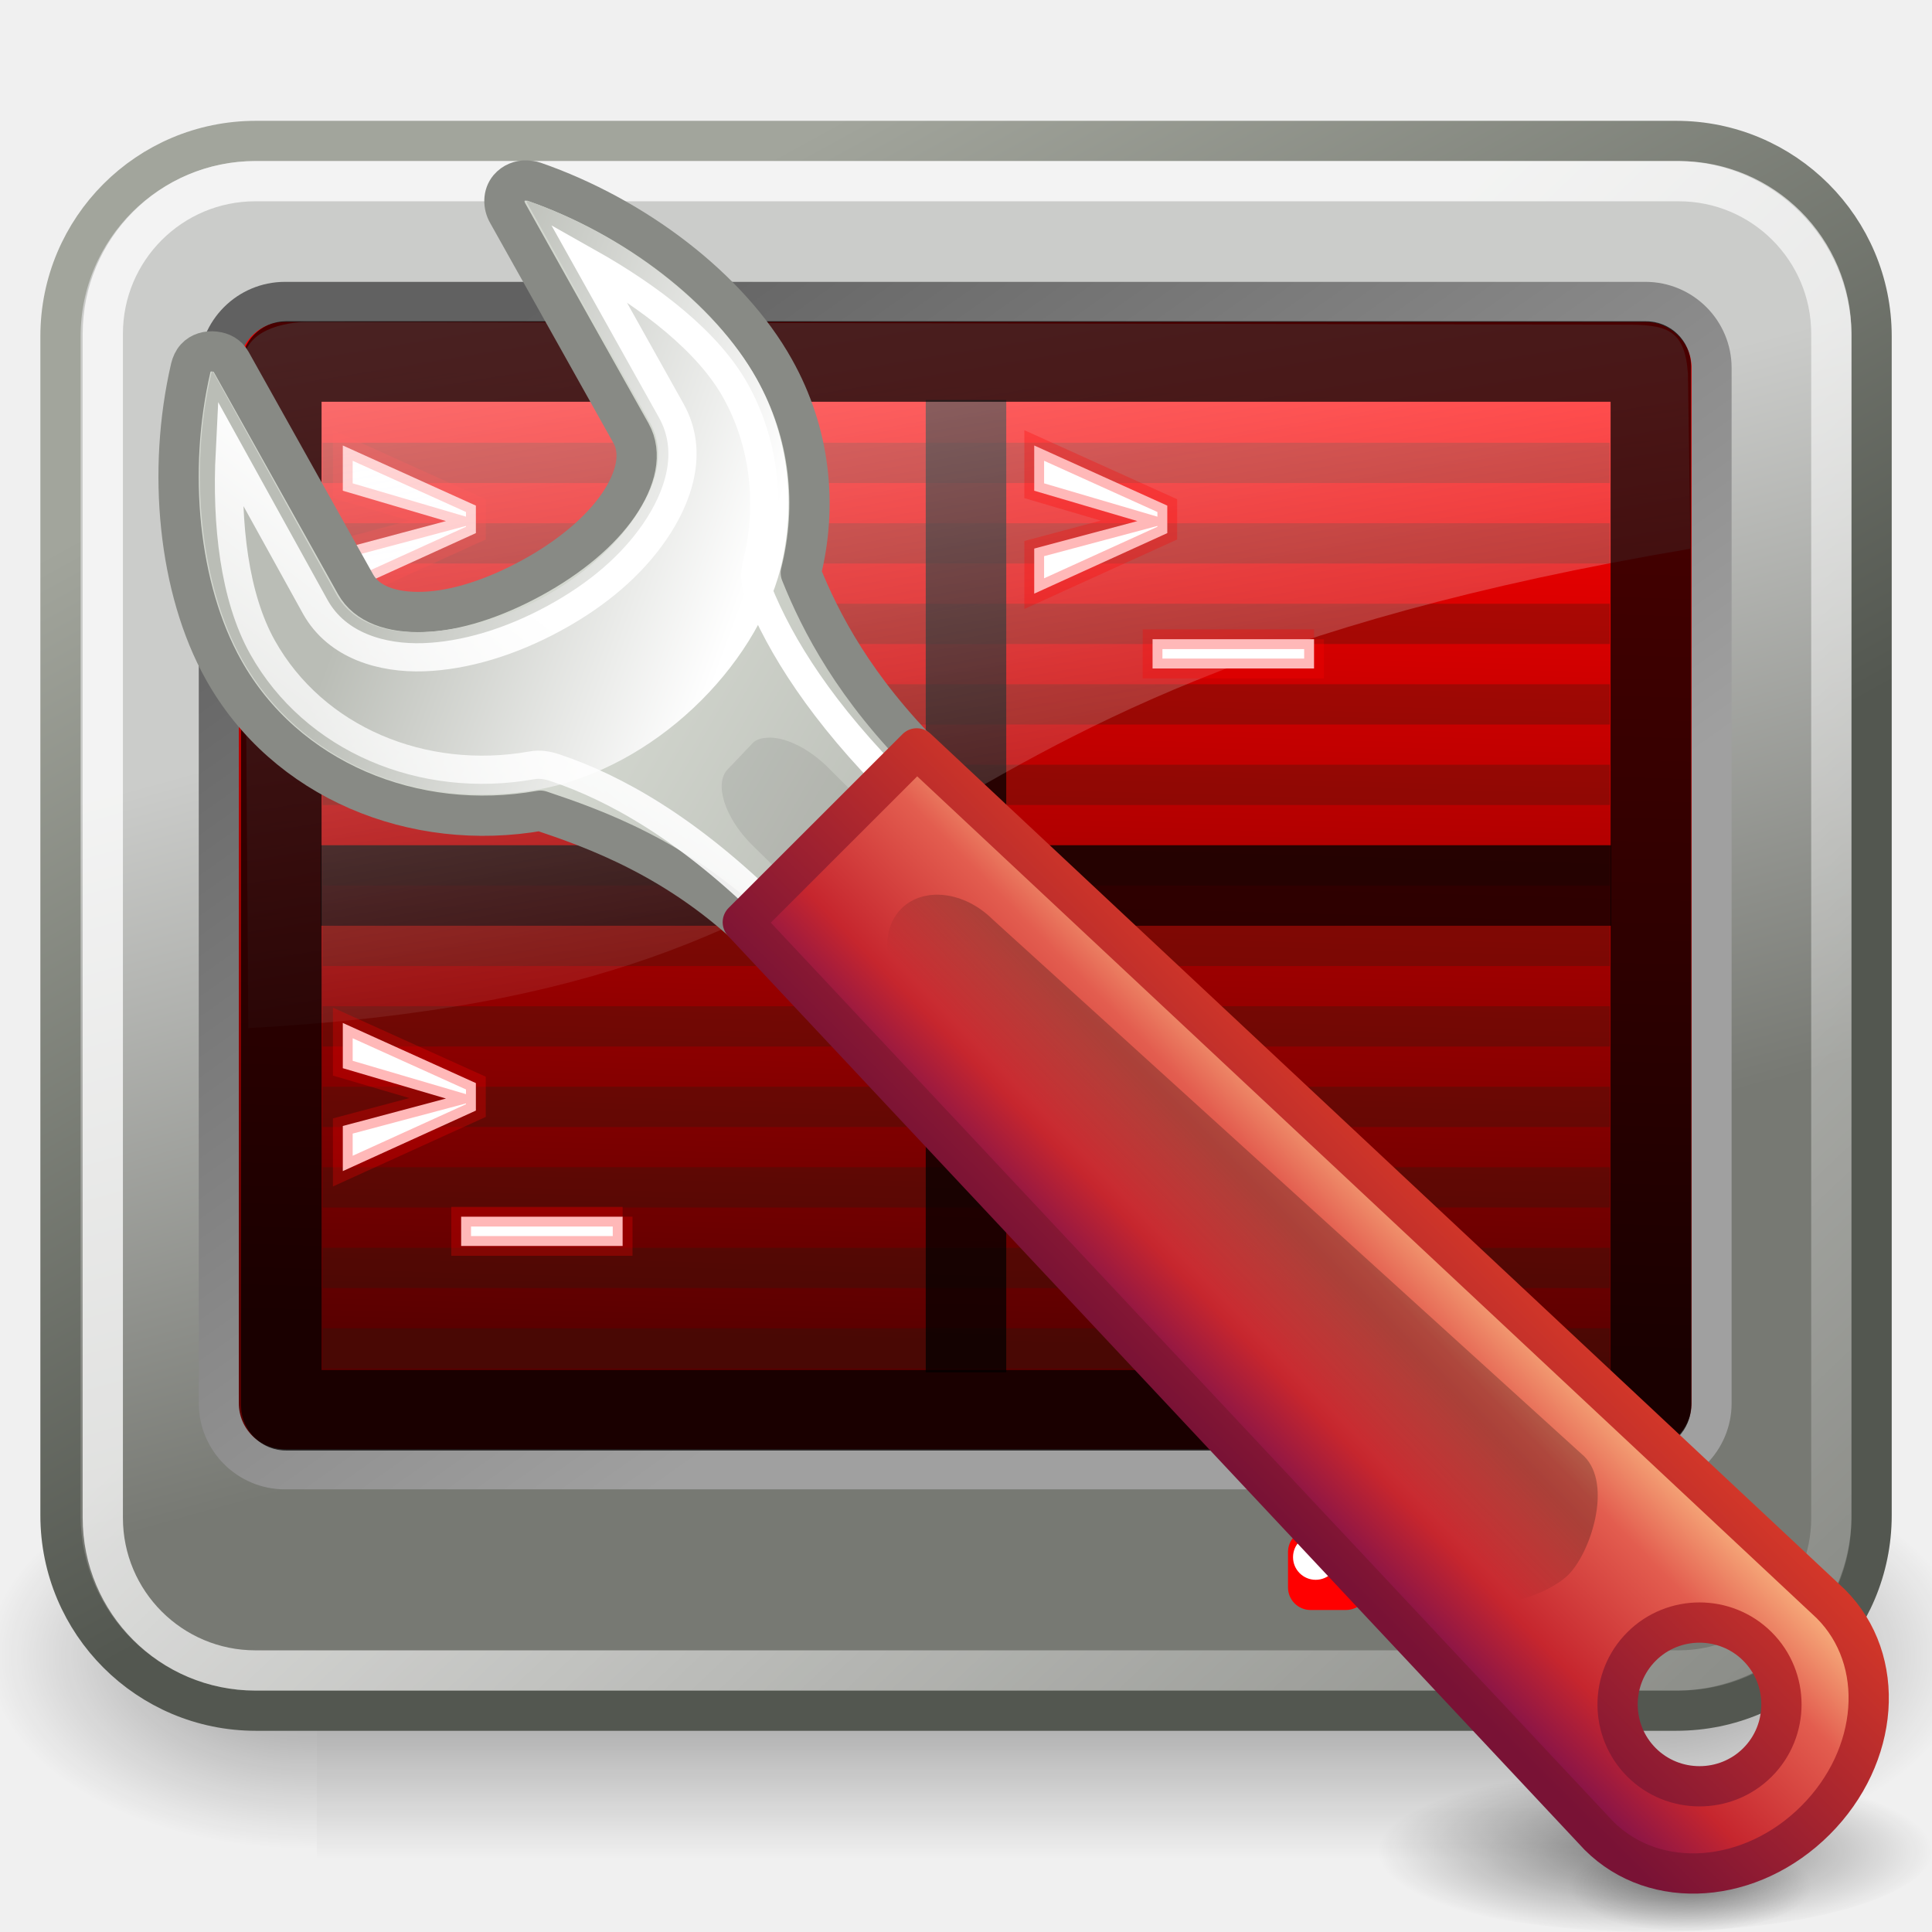
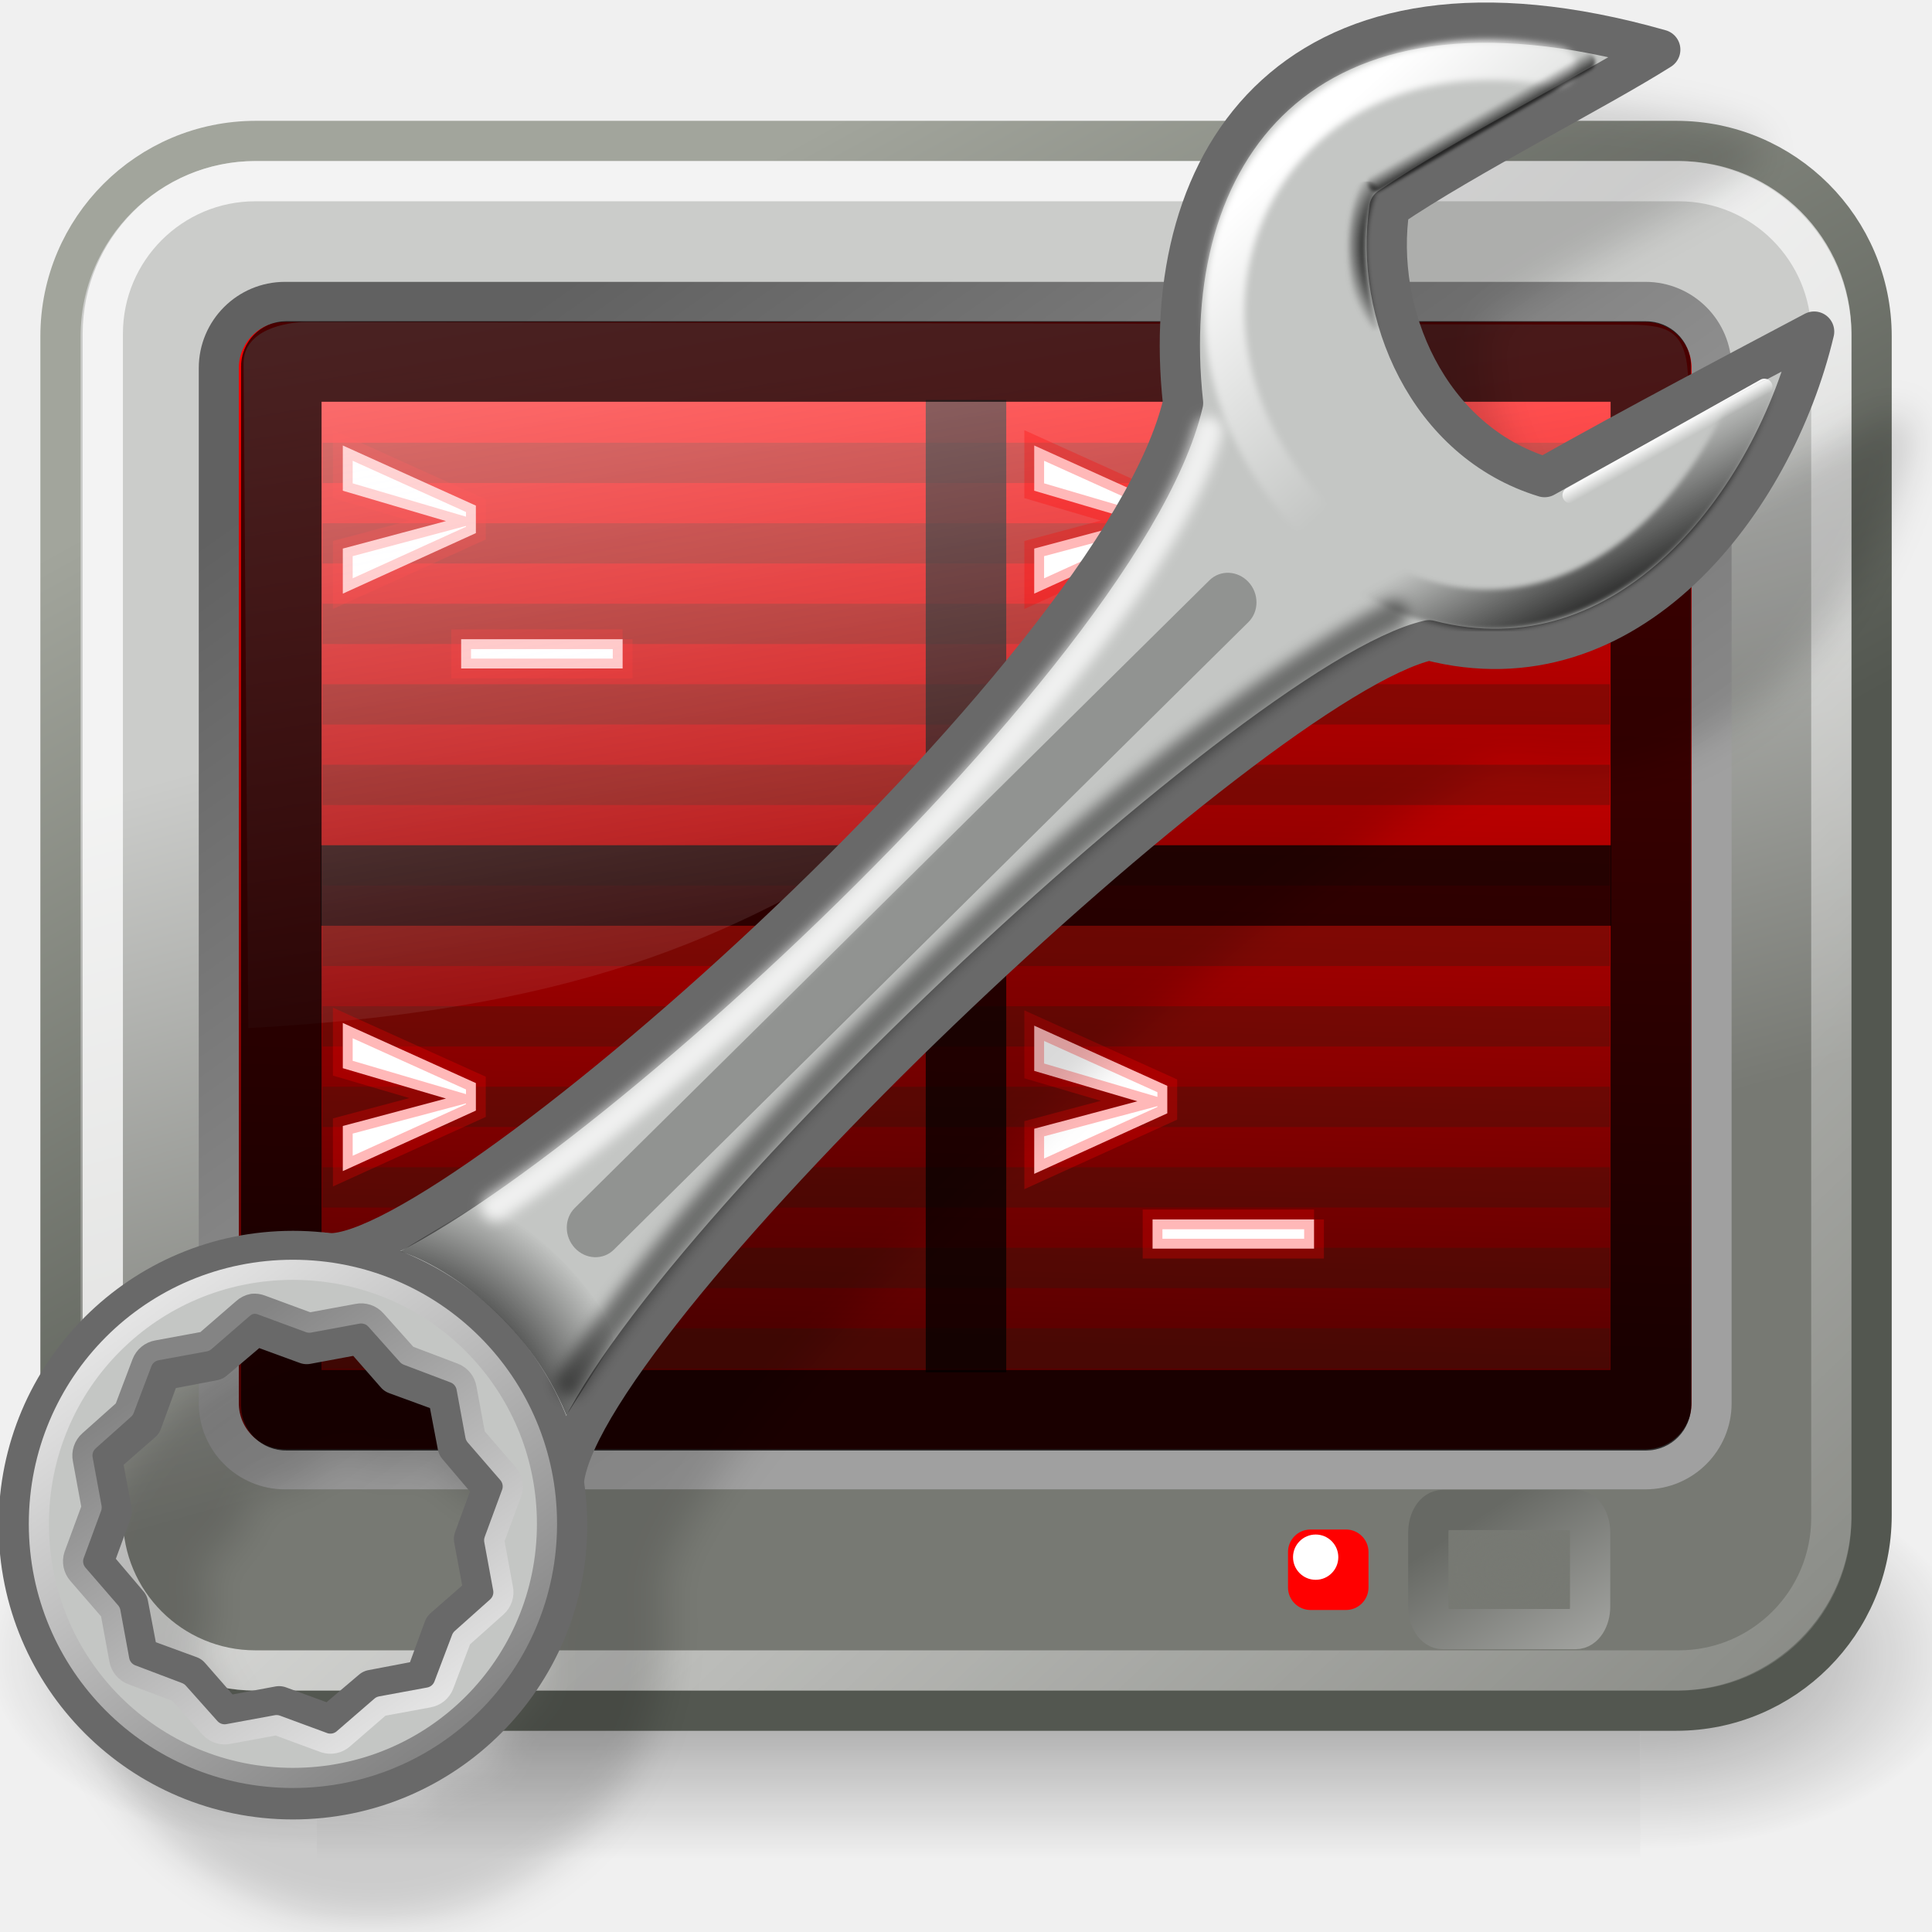
<svg xmlns="http://www.w3.org/2000/svg" xmlns:xlink="http://www.w3.org/1999/xlink" width="48px" height="48px" id="svg1306" version="1.1">
  <defs id="defs1308">
+     <linearGradient id="linearGradient4034">
+       <stop style="stop-color:#000000;stop-opacity:1;" offset="0" id="stop4036" />
+       <stop id="stop4042" offset="0.541" style="stop-color:#000000;stop-opacity:1;" />
+       <stop style="stop-color:#000000;stop-opacity:0;" offset="1" id="stop4038" />
+     </linearGradient>
+     <linearGradient id="linearGradient4024">
+       <stop id="stop4026" offset="0" style="stop-color:#000000;stop-opacity:1;" />
+       <stop style="stop-color:#000000;stop-opacity:0.996;" offset="0.667" id="stop4028" />
+       <stop id="stop4030" offset="1" style="stop-color:#000000;stop-opacity:0;" />
+     </linearGradient>
+     <linearGradient id="linearGradient3930">
+       <stop style="stop-color:#ffffff;stop-opacity:1;" offset="0" id="stop3932" />
+       <stop style="stop-color:#ffffff;stop-opacity:0;" offset="1" id="stop3934" />
+     </linearGradient>
+     <linearGradient id="linearGradient3900">
+       <stop style="stop-color:#000000;stop-opacity:1;" offset="0" id="stop3902" />
+       <stop style="stop-color:#000000;stop-opacity:0;" offset="1" id="stop3904" />
+     </linearGradient>
+     <linearGradient id="linearGradient3890">
+       <stop style="stop-color:#ffffff;stop-opacity:1;" offset="0" id="stop3892" />
+       <stop style="stop-color:#ffffff;stop-opacity:0;" offset="1" id="stop3894" />
+     </linearGradient>
+     <linearGradient id="linearGradient5943">
+       <stop style="stop-color:#e4e4e4;stop-opacity:1;" offset="0" id="stop5945" />
+       <stop style="stop-color:#848484;stop-opacity:1;" offset="1" id="stop5947" />
+     </linearGradient>
    <radialGradient xlink:href="#linearGradient5060" id="radialGradient5031" gradientUnits="userSpaceOnUse" gradientTransform="matrix(-2.774389,0,0,1.969706,112.7623,-872.8854)" cx="605.714" cy="486.648" fx="605.714" fy="486.648" r="117.143" />
    <linearGradient id="linearGradient5060">
      <stop style="stop-color:black;stop-opacity:1;" offset="0" id="stop5062" />
      <stop style="stop-color:black;stop-opacity:0;" offset="1" id="stop5064" />
    </linearGradient>
    <radialGradient xlink:href="#linearGradient5060" id="radialGradient5029" gradientUnits="userSpaceOnUse" gradientTransform="matrix(2.774389,0,0,1.969706,-1891.633,-872.8854)" cx="605.714" cy="486.648" fx="605.714" fy="486.648" r="117.143" />
    <linearGradient id="linearGradient5048">
      <stop style="stop-color:black;stop-opacity:0;" offset="0" id="stop5050" />
      <stop id="stop5056" offset="0.5" style="stop-color:black;stop-opacity:1;" />
      <stop style="stop-color:black;stop-opacity:0;" offset="1" id="stop5052" />
    </linearGradient>
    <linearGradient xlink:href="#linearGradient5048" id="linearGradient5027" gradientUnits="userSpaceOnUse" gradientTransform="matrix(2.774389,0,0,1.969706,-1892.179,-872.8854)" x1="302.857" y1="366.648" x2="302.857" y2="609.505" />
    <linearGradient id="linearGradient6447">
      <stop style="stop-color:#777973;stop-opacity:1;" offset="0" id="stop6449" />
      <stop style="stop-color:#777973;stop-opacity:0;" offset="1" id="stop6451" />
    </linearGradient>
    <linearGradient id="linearGradient4254">
      <stop style="stop-color:#616161;stop-opacity:1;" offset="0" id="stop4256" />
      <stop style="stop-color:#a0a0a0;stop-opacity:1;" offset="1" id="stop4258" />
    </linearGradient>
    <linearGradient id="linearGradient5176">
      <stop id="stop5178" offset="0" style="stop-color:#a2a59c;stop-opacity:1;" />
      <stop id="stop5180" offset="1" style="stop-color:#535750;stop-opacity:1;" />
    </linearGradient>
    <linearGradient id="linearGradient2667">
      <stop id="stop2669" offset="0" style="stop-color:#ffffff;stop-opacity:1;" />
      <stop id="stop2671" offset="1" style="stop-color:#fcfcff;stop-opacity:0;" />
    </linearGradient>
    <linearGradient gradientUnits="userSpaceOnUse" y2="26.729" x2="17.199" y1="1.654" x1="11.492" gradientTransform="matrix(1.236157,0,0,0.896051,-1.08182,2.830699)" id="linearGradient2673" xlink:href="#linearGradient2667" />
    <linearGradient id="linearGradient2238">
      <stop style="stop-color:#ffffff;stop-opacity:1;" offset="0" id="stop2240" />
      <stop style="stop-color:#ffffff;stop-opacity:0;" offset="1" id="stop2242" />
    </linearGradient>
    <linearGradient id="linearGradient2214">
      <stop style="stop-color:#a9aaa7;stop-opacity:1;" offset="0" id="stop2216" />
      <stop style="stop-color:#676964;stop-opacity:1;" offset="1" id="stop2218" />
    </linearGradient>
    <linearGradient id="linearGradient2206">
      <stop style="stop-color:#777973;stop-opacity:1;" offset="0" id="stop2208" />
      <stop style="stop-color:#cbccca;stop-opacity:1;" offset="1" id="stop2210" />
    </linearGradient>
    <linearGradient id="linearGradient2198">
      <stop style="stop-color:#ff0000;stop-opacity:1;" offset="0" id="stop2200" />
      <stop style="stop-color:#5a0000;stop-opacity:1;" offset="1" id="stop2202" />
    </linearGradient>
    <linearGradient xlink:href="#linearGradient2198" id="linearGradient2204" x1="23.119" y1="9.583" x2="22.441" y2="34.226" gradientUnits="userSpaceOnUse" gradientTransform="matrix(0.9500924,0,0,0.9650936,1.183393,0.2767092)" />
    <linearGradient xlink:href="#linearGradient2206" id="linearGradient2212" x1="29.87" y1="32.286" x2="24.842" y2="14.158" gradientUnits="userSpaceOnUse" gradientTransform="matrix(0.957412,0,0,0.952331,1.022766,0.133307)" />
    <linearGradient xlink:href="#linearGradient5176" id="linearGradient2220" x1="8.653" y1="9.587" x2="21.305" y2="32.498" gradientUnits="userSpaceOnUse" gradientTransform="matrix(0.957412,0,0,0.952331,1.022766,0.133307)" />
    <linearGradient xlink:href="#linearGradient2238" id="linearGradient2244" x1="20.339" y1="19.637" x2="48.845" y2="49.731" gradientUnits="userSpaceOnUse" gradientTransform="matrix(0.953506,0,0,0.947873,1.141528,1.205591)" />
    <linearGradient xlink:href="#linearGradient4254" id="linearGradient4260" x1="11.048" y1="9.146" x2="26.178" y2="30.343" gradientUnits="userSpaceOnUse" gradientTransform="matrix(0.9975908,0,0,0.9893614,4.354704e-2,9.1764254e-2)" />
    <linearGradient xlink:href="#linearGradient2214" id="linearGradient5719" x1="40.253" y1="42.319" x2="36.452" y2="38" gradientUnits="userSpaceOnUse" gradientTransform="matrix(1,0,0,0.744756,0,9.569132)" />
    <radialGradient xlink:href="#linearGradient6447" id="radialGradient6453" cx="37.496" cy="39.51" fx="37.496" fy="39.51" r="2.51" gradientTransform="matrix(1,0,0,0.73779,0,9.844321)" gradientUnits="userSpaceOnUse" />
    <linearGradient id="linearGradient2958" y2="81.926" gradientUnits="userSpaceOnUse" x2="335.3" gradientTransform="matrix(1.363,0,0,1.3617,-402.9,-65.884)" y1="64.295" x1="304.76">
      <stop id="stop4436" style="stop-color:#d3d7cf" offset="0" />
      <stop id="stop4438" style="stop-color:#babdb6" offset=".183" />
      <stop id="stop4440" style="stop-color:#fff" offset=".319" />
      <stop id="stop4442" style="stop-color:#babdb6" offset=".876" />
      <stop id="stop4444" style="stop-color:#eeeeec" offset="1" />
    </linearGradient>
    <linearGradient id="linearGradient2960" y2="99.274" gradientUnits="userSpaceOnUse" x2="330.06" gradientTransform="matrix(1.363,0,0,1.3617,-402.9,-65.884)" y1="70.282" x1="324.5">
      <stop id="stop7446" style="stop-color:#888a85" offset="0" />
      <stop id="stop7448" style="stop-color:#555753" offset="1" />
    </linearGradient>
    <linearGradient id="linearGradient4734" y2="60.768" gradientUnits="userSpaceOnUse" x2="308.65" gradientTransform="matrix(1.363,0,0,1.3617,-402.9,-65.884)" y1="58.443" x1="302.29">
      <stop id="stop7383" style="stop-color:#babdb6" offset="0" />
      <stop id="stop7385" style="stop-color:#fff" offset="1" />
    </linearGradient>
    <linearGradient id="linearGradient4758" y2="88.006" gradientUnits="userSpaceOnUse" x2="317.16" gradientTransform="matrix(1.363,0,0,1.3617,-402.9,-65.884)" y1="75.575" x1="326.6">
      <stop id="stop7423" style="stop-color:#fff" offset="0" />
      <stop id="stop7425" style="stop-color:#fff;stop-opacity:0" offset="1" />
    </linearGradient>
    <radialGradient id="radialGradient2915" xlink:href="#linearGradient6221" gradientUnits="userSpaceOnUse" cy="34.498" cx="21.96" gradientTransform="matrix(0.5406,0,0,0.16183,29.247,40.449)" r="12.728" />
    <linearGradient id="linearGradient6221">
      <stop id="stop6223" offset="0" />
      <stop id="stop6225" style="stop-opacity:0" offset="1" />
    </linearGradient>
    <radialGradient id="radialGradient2912" xlink:href="#linearGradient6221" gradientUnits="userSpaceOnUse" cy="34.498" cx="21.96" gradientTransform="matrix(0.23695,0,0,0.090597,36.781,43.759)" r="12.728" />
    <linearGradient id="linearGradient4103">
      <stop id="stop4105" offset="0" />
      <stop id="stop4107" style="stop-opacity:0" offset="1" />
    </linearGradient>
    <linearGradient id="linearGradient4668" y2="35.079" gradientUnits="userSpaceOnUse" x2="90.221" gradientTransform="matrix(0.82274,-0.82219,0.71961,0.71912,-71.184,83.621)" y1="35.152" x1="97.442">
      <stop id="stop4958" style="stop-color:#f8b17e" offset="0" />
      <stop id="stop4960" style="stop-color:#e35d4f" offset=".262" />
      <stop id="stop4962" style="stop-color:#c6262e" offset=".663" />
      <stop id="stop4964" style="stop-color:#690b54" offset="1" />
    </linearGradient>
    <linearGradient id="linearGradient4972" y2="27.273" gradientUnits="userSpaceOnUse" x2="36.001" gradientTransform="translate(0.91859,2.0745)" y1="34.023" x1="29.278">
      <stop id="stop2492" style="stop-color:#791235" offset="0" />
      <stop id="stop2494" style="stop-color:#dd3b27" offset="1" />
    </linearGradient>
    <linearGradient id="linearGradient4665" y2="44.14" xlink:href="#linearGradient6221" gradientUnits="userSpaceOnUse" x2="-9.775" gradientTransform="matrix(0.50045,-0.49965,0.84917,0.84785,0.80738,-6.9351)" y1="44.229" x1="-6.308" />
    <linearGradient id="linearGradient4118">
      <stop id="stop4120" offset="0" />
      <stop id="stop4122" style="stop-opacity:0" offset="1" />
    </linearGradient>
    <linearGradient y2="44.14" x2="-9.775" y1="44.229" x1="-6.308" gradientTransform="matrix(0.50045,-0.49965,0.84917,0.84785,0.80738,-6.9351)" gradientUnits="userSpaceOnUse" id="linearGradient4133" xlink:href="#linearGradient6221" />
+     <linearGradient xlink:href="#linearGradient5943" id="linearGradient5949" x1="-69.68" y1="36.214" x2="-75.664" y2="27.558" gradientUnits="userSpaceOnUse" />
+     <linearGradient xlink:href="#linearGradient5943" id="linearGradient5957" x1="-76.875" y1="26.406" x2="-69.25" y2="36.812" gradientUnits="userSpaceOnUse" />
+     <linearGradient xlink:href="#linearGradient5943" id="linearGradient5964" gradientUnits="userSpaceOnUse" x1="-76.875" y1="26.406" x2="-69.25" y2="36.812" />
+     <linearGradient xlink:href="#linearGradient5943" id="linearGradient5966" gradientUnits="userSpaceOnUse" x1="-69.68" y1="36.214" x2="-75.664" y2="27.558" />
+     <linearGradient xlink:href="#linearGradient3890" id="linearGradient3896" x1="-41.394" y1="3.443" x2="-36.595" y2="8.679" gradientUnits="userSpaceOnUse" />
+     <linearGradient xlink:href="#linearGradient3900" id="linearGradient3906" x1="-32.719" y1="14.112" x2="-34.125" y2="11.424" gradientUnits="userSpaceOnUse" />
+     <filter id="filter3916">
+       <feGaussianBlur stdDeviation="0.064" id="feGaussianBlur3918" />
+     </filter>
+     <filter id="filter3924">
+       <feGaussianBlur stdDeviation="0.085" id="feGaussianBlur3926" />
+     </filter>
+     <linearGradient xlink:href="#linearGradient3930" id="linearGradient3936" x1="-32.13" y1="10.358" x2="-31.94" y2="10.7" gradientUnits="userSpaceOnUse" />
+     <linearGradient xlink:href="#linearGradient3930-8" id="linearGradient3936-3" x1="-32.13" y1="10.358" x2="-31.94" y2="10.7" gradientUnits="userSpaceOnUse" />
+     <linearGradient id="linearGradient3930-8">
+       <stop style="stop-color:#000000;stop-opacity:1;" offset="0" id="stop3932-1" />
+       <stop style="stop-color:#000000;stop-opacity:0;" offset="1" id="stop3934-3" />
+     </linearGradient>
+     <linearGradient gradientTransform="matrix(-1.080863,0,0,-1.080863,-71.13035,13.91307)" y2="10.7" x2="-31.94" y1="10.358" x1="-32.13" gradientUnits="userSpaceOnUse" id="linearGradient3953" xlink:href="#linearGradient3930-8" />
+     <filter id="filter3976">
+       <feGaussianBlur stdDeviation="0.043" id="feGaussianBlur3978" />
+     </filter>
+     <linearGradient gradientTransform="matrix(-1.080863,0,0,-1.080863,-71.13035,13.91307)" y2="10.7" x2="-31.94" y1="10.358" x1="-32.13" gradientUnits="userSpaceOnUse" id="linearGradient3953-4" xlink:href="#linearGradient3930-8-5" />
+     <linearGradient id="linearGradient3930-8-5">
+       <stop style="stop-color:#000000;stop-opacity:1;" offset="0" id="stop3932-1-8" />
+       <stop id="stop4022" offset="0.5" style="stop-color:#000000;stop-opacity:0.996;" />
+       <stop style="stop-color:#000000;stop-opacity:0;" offset="1" id="stop3934-3-4" />
+     </linearGradient>
+     <filter color-interpolation-filters="sRGB" id="filter3976-2">
+       <feGaussianBlur stdDeviation="0.043" id="feGaussianBlur3978-3" />
+     </filter>
+     <radialGradient xlink:href="#linearGradient4024" id="radialGradient4020" cx="-38.273" cy="4.948" fx="-38.273" fy="4.948" r="1.697" gradientTransform="matrix(1.031621,-0.9714364,0.5943774,0.6312016,-1.730774,-35.56584)" gradientUnits="userSpaceOnUse" />
+     <radialGradient xlink:href="#linearGradient4034" id="radialGradient4040" cx="-65.495" cy="36.941" fx="-65.495" fy="36.941" r="2.648" gradientTransform="matrix(2.020936,2.060258,-2.31961,2.275338,152.5548,87.8001)" gradientUnits="userSpaceOnUse" />
+     <filter id="filter4100">
+       <feGaussianBlur stdDeviation="0.169" id="feGaussianBlur4102" />
+     </filter>
+     <filter id="filter4108">
+       <feGaussianBlur stdDeviation="0.158" id="feGaussianBlur4110" />
+     </filter>
+     <linearGradient xlink:href="#linearGradient5943" id="linearGradient4158" gradientUnits="userSpaceOnUse" x1="-76.875" y1="26.406" x2="-69.25" y2="36.812" />
+     <linearGradient xlink:href="#linearGradient5943" id="linearGradient4160" gradientUnits="userSpaceOnUse" x1="-69.68" y1="36.214" x2="-75.664" y2="27.558" />
+     <linearGradient xlink:href="#linearGradient3890" id="linearGradient4162" gradientUnits="userSpaceOnUse" x1="-41.394" y1="3.443" x2="-36.595" y2="8.679" />
+     <linearGradient xlink:href="#linearGradient3900" id="linearGradient4164" gradientUnits="userSpaceOnUse" x1="-32.719" y1="14.112" x2="-34.125" y2="11.424" />
+     <linearGradient xlink:href="#linearGradient3930" id="linearGradient4166" gradientUnits="userSpaceOnUse" x1="-32.13" y1="10.358" x2="-31.94" y2="10.7" />
+     <linearGradient xlink:href="#linearGradient3930-8" id="linearGradient4168" gradientUnits="userSpaceOnUse" gradientTransform="matrix(-1.080863,0,0,-1.080863,-71.13035,13.91307)" x1="-32.13" y1="10.358" x2="-31.94" y2="10.7" />
+     <radialGradient xlink:href="#linearGradient4024" id="radialGradient4170" gradientUnits="userSpaceOnUse" gradientTransform="matrix(1.031621,-0.9714364,0.5943774,0.6312016,-1.730774,-35.56584)" cx="-38.273" cy="4.948" fx="-38.273" fy="4.948" r="1.697" />
+     <radialGradient xlink:href="#linearGradient4034" id="radialGradient4172" gradientUnits="userSpaceOnUse" gradientTransform="matrix(2.020936,2.060258,-2.31961,2.275338,152.5548,87.8001)" cx="-65.495" cy="36.941" fx="-65.495" fy="36.941" r="2.648" />
+     <radialGradient xlink:href="#linearGradient4034" id="radialGradient4178" gradientUnits="userSpaceOnUse" gradientTransform="matrix(2.020936,2.060258,-2.31961,2.275338,166.8048,143.0501)" cx="-65.495" cy="36.941" fx="-65.495" fy="36.941" r="2.648" />
+     <linearGradient xlink:href="#linearGradient3930" id="linearGradient4183" gradientUnits="userSpaceOnUse" x1="-32.13" y1="10.358" x2="-31.94" y2="10.7" gradientTransform="translate(14.25,55.25)" />
+     <linearGradient xlink:href="#linearGradient3900" id="linearGradient4186" gradientUnits="userSpaceOnUse" x1="-32.719" y1="14.112" x2="-34.125" y2="11.424" gradientTransform="translate(14.25,55.25)" />
+     <linearGradient xlink:href="#linearGradient3890" id="linearGradient4189" gradientUnits="userSpaceOnUse" x1="-41.394" y1="3.443" x2="-36.595" y2="8.679" gradientTransform="translate(14.25,55.25)" />
+     <filter id="filter4266">
+       <feGaussianBlur stdDeviation="0.474" id="feGaussianBlur4268" />
+     </filter>
  </defs>
  <g id="layer1">
    <g id="g5022" transform="matrix(2.454499e-2,0,0,2.086758e-2,46.14369,39.34109)">
      <rect y="-150.697" x="-1559.252" height="478.357" width="1339.633" id="rect4173" style="opacity:0.402;color:black;fill:url(#linearGradient5027);fill-opacity:1;fill-rule:nonzero;stroke:none;stroke-width:1;stroke-linecap:round;stroke-linejoin:miter;marker:none;marker-start:none;marker-mid:none;marker-end:none;stroke-miterlimit:4;stroke-dasharray:none;stroke-dashoffset:0;stroke-opacity:1;visibility:visible;display:inline;overflow:visible" />
      <path id="path5058" d="M -219.619,-150.68 C -219.619,-150.68 -219.619,327.65 -219.619,327.65 C -76.745,328.551 125.781,220.481 125.781,88.454 C 125.781,-43.572 -33.655,-150.68 -219.619,-150.68 z " style="opacity:0.402;color:black;fill:url(#radialGradient5029);fill-opacity:1;fill-rule:nonzero;stroke:none;stroke-width:1;stroke-linecap:round;stroke-linejoin:miter;marker:none;marker-start:none;marker-mid:none;marker-end:none;stroke-miterlimit:4;stroke-dasharray:none;stroke-dashoffset:0;stroke-opacity:1;visibility:visible;display:inline;overflow:visible" />
      <path style="opacity:0.402;color:black;fill:url(#radialGradient5031);fill-opacity:1;fill-rule:nonzero;stroke:none;stroke-width:1;stroke-linecap:round;stroke-linejoin:miter;marker:none;marker-start:none;marker-mid:none;marker-end:none;stroke-miterlimit:4;stroke-dasharray:none;stroke-dashoffset:0;stroke-opacity:1;visibility:visible;display:inline;overflow:visible" d="M -1559.252,-150.68 C -1559.252,-150.68 -1559.252,327.65 -1559.252,327.65 C -1702.127,328.551 -1904.652,220.481 -1904.652,88.454 C -1904.652,-43.572 -1745.216,-150.68 -1559.252,-150.68 z " id="path5018" />
    </g>
    <rect style="opacity:1;fill:url(#linearGradient2212);fill-opacity:1;fill-rule:evenodd;stroke:url(#linearGradient2220);stroke-width:1;stroke-linecap:round;stroke-linejoin:round;stroke-miterlimit:4;stroke-dasharray:none;stroke-dashoffset:0;stroke-opacity:1" id="rect1316" width="44.996" height="38.999" x="1.503" y="3.502" rx="4.852" ry="4.852" />
    <rect style="opacity:1;fill:url(#linearGradient2204);fill-opacity:1;fill-rule:evenodd;stroke:url(#linearGradient4260);stroke-width:0.995;stroke-linecap:round;stroke-linejoin:round;stroke-miterlimit:4;stroke-dasharray:none;stroke-dashoffset:0;stroke-opacity:1" id="rect1314" width="37.088" height="29.005" x="5.436" y="7.5" rx="1.645" ry="1.644" />
    <g id="g2286" style="opacity:0.256">
      <path id="path1345" d="M 8.015,11.5 L 39.994,11.5" style="fill:none;fill-opacity:0.75;fill-rule:evenodd;stroke:#181f10;stroke-width:1.001;stroke-linecap:butt;stroke-linejoin:miter;stroke-miterlimit:4;stroke-dasharray:none;stroke-opacity:1" />
      <path style="fill:none;fill-opacity:0.75;fill-rule:evenodd;stroke:#181f10;stroke-width:1.001;stroke-linecap:butt;stroke-linejoin:miter;stroke-miterlimit:4;stroke-dasharray:none;stroke-opacity:1" d="M 8.015,13.5 L 39.994,13.5" id="path2264" />
      <path id="path2266" d="M 8.015,15.5 L 39.994,15.5" style="fill:none;fill-opacity:0.75;fill-rule:evenodd;stroke:#181f10;stroke-width:1.001;stroke-linecap:butt;stroke-linejoin:miter;stroke-miterlimit:4;stroke-dasharray:none;stroke-opacity:1" />
      <path style="fill:none;fill-opacity:0.75;fill-rule:evenodd;stroke:#181f10;stroke-width:1.001;stroke-linecap:butt;stroke-linejoin:miter;stroke-miterlimit:4;stroke-dasharray:none;stroke-opacity:1" d="M 8.015,17.5 L 39.994,17.5" id="path2268" />
      <path id="path2270" d="M 8.015,19.5 L 39.994,19.5" style="fill:none;fill-opacity:0.75;fill-rule:evenodd;stroke:#181f10;stroke-width:1.001;stroke-linecap:butt;stroke-linejoin:miter;stroke-miterlimit:4;stroke-dasharray:none;stroke-opacity:1" />
      <path style="fill:none;fill-opacity:0.75;fill-rule:evenodd;stroke:#181f10;stroke-width:1.001;stroke-linecap:butt;stroke-linejoin:miter;stroke-miterlimit:4;stroke-dasharray:none;stroke-opacity:1" d="M 8.015,21.5 L 39.994,21.5" id="path2272" />
      <path id="path2274" d="M 8.015,23.5 L 39.994,23.5" style="fill:none;fill-opacity:0.75;fill-rule:evenodd;stroke:#181f10;stroke-width:1.001;stroke-linecap:butt;stroke-linejoin:miter;stroke-miterlimit:4;stroke-dasharray:none;stroke-opacity:1" />
      <path style="fill:none;fill-opacity:0.75;fill-rule:evenodd;stroke:#181f10;stroke-width:1.001;stroke-linecap:butt;stroke-linejoin:miter;stroke-miterlimit:4;stroke-dasharray:none;stroke-opacity:1" d="M 8.015,25.5 L 39.994,25.5" id="path2276" />
      <path id="path2278" d="M 8.015,27.5 L 39.994,27.5" style="fill:none;fill-opacity:0.75;fill-rule:evenodd;stroke:#181f10;stroke-width:1.001;stroke-linecap:butt;stroke-linejoin:miter;stroke-miterlimit:4;stroke-dasharray:none;stroke-opacity:1" />
      <path style="fill:none;fill-opacity:0.75;fill-rule:evenodd;stroke:#181f10;stroke-width:1.001;stroke-linecap:butt;stroke-linejoin:miter;stroke-miterlimit:4;stroke-dasharray:none;stroke-opacity:1" d="M 8.015,29.5 L 39.994,29.5" id="path2280" />
      <path id="path2282" d="M 8.015,31.5 L 39.994,31.5" style="fill:none;fill-opacity:0.75;fill-rule:evenodd;stroke:#181f10;stroke-width:1.001;stroke-linecap:butt;stroke-linejoin:miter;stroke-miterlimit:4;stroke-dasharray:none;stroke-opacity:1" />
      <path style="fill:none;fill-opacity:0.75;fill-rule:evenodd;stroke:#181f10;stroke-width:1.001;stroke-linecap:butt;stroke-linejoin:miter;stroke-miterlimit:4;stroke-dasharray:none;stroke-opacity:1" d="M 8.015,33.5 L 39.994,33.5" id="path2284" />
    </g>
    <rect style="opacity:0.764;fill:none;fill-opacity:1;fill-rule:evenodd;stroke:url(#linearGradient2244);stroke-width:1;stroke-linecap:round;stroke-linejoin:round;stroke-miterlimit:4;stroke-dasharray:none;stroke-dashoffset:0;stroke-opacity:1" id="rect2232" width="42.945" height="37.001" x="2.554" y="4.501" rx="3.791" ry="3.791" />
    <path style="font-size:18.585px;font-style:normal;font-variant:normal;font-weight:bold;font-stretch:normal;text-align:start;line-height:125%;writing-mode:lr-tb;text-anchor:start;fill:#ffffff;fill-opacity:1;stroke:#ff0000;stroke-width:0.368pt;stroke-linecap:butt;stroke-linejoin:miter;stroke-opacity:0.279;font-family:Bitstream Vera Sans Mono" d="M 8.517,12.192 L 8.517,11.068 L 11.823,12.562 L 11.823,13.245 L 8.517,14.749 L 8.517,13.629 L 11.08,12.946 L 8.517,12.192 z M 15.469,15.881 L 15.469,16.608 L 11.457,16.608 L 11.457,15.881 L 15.469,15.881" id="text1340" />
    <path style="opacity:0.724;fill:#000000;fill-opacity:1;stroke:none;stroke-width:2;stroke-linecap:round;stroke-linejoin:miter;stroke-miterlimit:4;stroke-dasharray:none;stroke-opacity:0.279" d="M 23 9.938 L 23 21 L 7.969 21 L 7.969 23 L 23 23 L 23 34.094 L 25 34.094 L 25 23 L 40.031 23 L 40.031 21 L 25 21 L 25 9.938 L 23 9.938 z " id="rect3228" />
    <path style="opacity:0.531;fill:url(#linearGradient2673);fill-opacity:1;fill-rule:evenodd;stroke:none;stroke-width:0.25pt;stroke-linecap:butt;stroke-linejoin:miter;stroke-opacity:1" d="M 7.625,8 C 7.102,8 6.052,8.19 6.052,9.026 L 6.17,25.543 C 23.842,24.579 20.294,17.286 42,13.633 L 41.937,9.291 C 41.859,8.166 41.398,8.059 40.327,8.066 L 7.625,8 z " id="path2443" />
    <rect style="opacity:0.714;fill:none;fill-opacity:1;fill-rule:evenodd;stroke:#000000;stroke-width:2;stroke-linecap:round;stroke-linejoin:round;stroke-miterlimit:4;stroke-dasharray:none;stroke-dashoffset:0;stroke-opacity:1" id="rect1340" width="34.026" height="26.057" x="6.989" y="8.981" rx="0.118" ry="0.118" />
    <rect style="opacity:1;fill:url(#radialGradient6453);fill-opacity:1;fill-rule:evenodd;stroke:url(#linearGradient5719);stroke-width:1;stroke-linecap:round;stroke-linejoin:miter;stroke-miterlimit:4;stroke-dasharray:none;stroke-dashoffset:0;stroke-opacity:1" id="rect5025" width="4.02" height="2.959" x="35.486" y="37.515" rx="0.358" ry="0.56" />
    <rect style="opacity:1;fill:#ff0000;fill-opacity:1;fill-rule:evenodd;stroke:none;stroke-width:2;stroke-linecap:round;stroke-linejoin:miter;stroke-miterlimit:4;stroke-dasharray:none;stroke-dashoffset:0;stroke-opacity:1" id="rect6458" width="2" height="2" x="32" y="38" rx="0.56" ry="0.56" />
    <path style="opacity:1;color:#000000;fill:#ffffff;fill-opacity:1;fill-rule:nonzero;stroke:none;stroke-width:1;stroke-linecap:butt;stroke-linejoin:round;marker:none;marker-start:none;marker-mid:none;marker-end:none;stroke-miterlimit:4;stroke-dasharray:none;stroke-dashoffset:0;stroke-opacity:1;visibility:visible;display:inline;overflow:visible" id="path2300" d="M 28.875 38.75 A 0.562 0.562 0 1 1  27.75,38.75 A 0.562 0.562 0 1 1  28.875 38.75 z" transform="translate(4.375,-6.250000e-2)" />
    <path style="font-size:18.585px;font-style:normal;font-variant:normal;font-weight:bold;font-stretch:normal;text-align:start;line-height:125%;writing-mode:lr-tb;text-anchor:start;fill:#ffffff;fill-opacity:1;stroke:#ff0000;stroke-width:0.368pt;stroke-linecap:butt;stroke-linejoin:miter;stroke-opacity:0.279;font-family:Bitstream Vera Sans Mono" d="M 25.695,12.192 L 25.695,11.068 L 29.001,12.562 L 29.001,13.245 L 25.695,14.749 L 25.695,13.629 L 28.258,12.946 L 25.695,12.192 z M 32.647,15.881 L 32.647,16.608 L 28.635,16.608 L 28.635,15.881 L 32.647,15.881" id="path3221" />
    <path style="font-size:18.585px;font-style:normal;font-variant:normal;font-weight:bold;font-stretch:normal;text-align:start;line-height:125%;writing-mode:lr-tb;text-anchor:start;fill:#ffffff;fill-opacity:1;stroke:#ff0000;stroke-width:0.368pt;stroke-linecap:butt;stroke-linejoin:miter;stroke-opacity:0.279;font-family:Bitstream Vera Sans Mono" d="M 8.517,26.539 L 8.517,25.415 L 11.823,26.909 L 11.823,27.592 L 8.517,29.096 L 8.517,27.975 L 11.08,27.293 L 8.517,26.539 z M 15.469,30.228 L 15.469,30.955 L 11.457,30.955 L 11.457,30.228 L 15.469,30.228" id="path3223" />
    <path style="font-size:18.585px;font-style:normal;font-variant:normal;font-weight:bold;font-stretch:normal;text-align:start;line-height:125%;writing-mode:lr-tb;text-anchor:start;fill:#ffffff;fill-opacity:1;stroke:#ff0000;stroke-width:0.368pt;stroke-linecap:butt;stroke-linejoin:miter;stroke-opacity:0.279;font-family:Bitstream Vera Sans Mono" d="M 25.695,26.606 L 25.695,25.482 L 29.001,26.977 L 29.001,27.66 L 25.695,29.164 L 25.695,28.043 L 28.258,27.361 L 25.695,26.606 z M 32.647,30.296 L 32.647,31.022 L 28.635,31.022 L 28.635,30.296 L 32.647,30.296" id="path3226" />
-     <g transform="translate(0.00848543,-0.02729126)" id="g3062">
-       <path d="M 13.075,4.512 C 12.911,4.504 12.747,4.57 12.637,4.699 12.491,4.872 12.492,5.128 12.606,5.324 l 3.063,5.468 c 0.275,0.492 0.13,1.135 -0.313,1.782 -0.447,0.652 -1.204,1.293 -2.156,1.812 -0.953,0.519 -1.891,0.817 -2.688,0.844 C 9.721,15.258 9.101,15.036 8.825,14.543 L 5.731,9.012 C 5.645,8.859 5.5,8.782 5.325,8.762 5.15,8.742 4.973,8.789 4.856,8.918 4.793,8.986 4.753,9.079 4.731,9.168 4.138,11.722 4.419,14.657 5.544,16.668 c 1.536,2.747 4.741,4.055 7.875,3.5 1.28,0.431 3.456,1.178 5.469,3.176 l 4.15,-4.419 C 21.223,17.124 20.375,15.481 19.887,14.262 20.311,12.577 20.122,10.791 19.231,9.2 18.107,7.189 15.763,5.41 13.262,4.543 13.209,4.524 13.129,4.515 13.075,4.512 z" style="fill:url(#linearGradient2958);fill-rule:evenodd;stroke:url(#linearGradient2960);stroke-linecap:round;stroke-linejoin:round;stroke-dashoffset:0.361;enable-background:new" id="path6912" />
-       <path d="m 13.078,5.009 c 0.026,0.009 0.01,0.043 0,0.043 l 3.067,5.489 c 0.414,0.74 0.115,1.613 -0.383,2.341 -0.504,0.734 -1.284,1.446 -2.301,2 -1.018,0.554 -2.086,0.82 -2.981,0.851 -0.893,0.03 -1.732,-0.225 -2.13,-0.936 L 5.283,9.265 c -0.018,-0.003 -0.045,0.003 -0.043,0 0.028,-0.03 0.005,0.022 0,0.043 -0.566,2.435 -0.272,5.249 0.767,7.107 1.421,2.54 4.388,3.753 7.327,3.234 2.924,-0.523 5.424,-3.068 6.048,-5.49 C 19.776,12.59 19.608,10.905 18.786,9.435 17.75,7.583 15.47,5.839 13.078,5.009 v -1e-4 z" style="fill:url(#linearGradient4734);fill-rule:evenodd;enable-background:new" id="path7379" />
-       <path d="m 14.606,6.543 2.063,3.688 c 0.581,1.039 0.159,2.174 -0.407,3 -0.571,0.834 -1.407,1.561 -2.5,2.156 -1.097,0.598 -2.235,0.935 -3.25,0.969 -1.016,0.034 -2.141,-0.274 -2.687,-1.25 l -2.125,-3.844 c -0.091,1.795 0.117,3.601 0.812,4.844 1.282,2.291 3.985,3.415 6.688,2.937 0.198,-0.039 0.403,-0.004 0.594,0.063 1.464,0.492 3.293,1.497 5.406,3.594 l 1,1 3.094,-3.094 -0.969,-0.969 C 20.42,17.747 19.376,16.078 18.825,14.7 18.742,14.484 18.738,14.267 18.794,14.043 19.152,12.617 19.002,11.054 18.262,9.731 17.586,8.522 16.161,7.418 14.606,6.543 z" style="fill:none;stroke:url(#linearGradient4758);stroke-width:0.7;stroke-linecap:round;stroke-dashoffset:0.361;enable-background:new" id="path4756" />
-       <path d="m 19.044,18.356 c -0.137,0.012 -0.258,0.039 -0.344,0.125 l -0.625,0.656 c -0.344,0.344 -0.093,1.189 0.594,1.875 l 2.125,2.094 1.875,-1.906 -2.094,-2.094 c -0.515,-0.515 -1.121,-0.785 -1.531,-0.75 z" style="opacity:0.08;fill-rule:evenodd;enable-background:new" id="rect7166" />
-       <path d="m 48,46 c 0,1.118 -3.134,2.024 -7,2.024 -3.866,0 -7,-0.906 -7,-2.024 0,-1.118 3.134,-2.024 7,-2.024 3.866,0 7,0.906 7,2.024 z" style="opacity:0.51;fill:url(#radialGradient2915)" id="path6765" />
-       <path d="M 45,46.867 C 45,47.493 43.626,48 41.932,48 c -1.695,0 -3.068,-0.507 -3.068,-1.133 0,-0.626 1.373,-1.133 3.068,-1.133 1.694,0 3.068,0.507 3.068,1.133 z" style="opacity:0.3;fill:url(#radialGradient2912)" id="path6773" />
-       <path d="m 18.446,22.939 21.271,22.696 c 1.395,1.394 3.784,1.211 5.379,-0.383 1.596,-1.594 1.778,-3.981 0.383,-5.376 L 22.768,18.62 18.446,22.939 z m 22.329,17.995 c 0.793,-0.793 2.088,-0.793 2.881,0 0.793,0.792 0.793,2.086 0,2.879 -0.793,0.792 -2.088,0.792 -2.881,0 -0.793,-0.793 -0.793,-2.087 0,-2.879 z" style="fill:url(#linearGradient4668);stroke:url(#linearGradient4972);stroke-width:1;stroke-linecap:round;stroke-linejoin:round;stroke-dashoffset:0.7;enable-background:new" id="path6899" />
-       <path d="m 22.384,22.603 c 0.555,-0.554 1.57,-0.432 2.276,0.273 l 14.692,13.335 c 0.706,0.705 0.16,2.386 -0.394,2.94 -0.555,0.553 -2.238,1.099 -2.944,0.394 L 22.658,24.875 C 21.952,24.17 21.83,23.156 22.384,22.603 z" style="opacity:0.231;fill:url(#linearGradient4133)" id="rect6533" />
+     <g id="g4242" transform="translate(61.125,-52.25)" style="opacity:0.152;filter:url(#filter4266)">
+       <path style="fill:#000000;fill-opacity:1;stroke:#000000;stroke-width:1;stroke-linecap:round;stroke-linejoin:round;stroke-miterlimit:4;stroke-opacity:1;stroke-dasharray:none" d="m -51.12,85.916 c 2.727,0.601 19.778,-14.34 21.36,-21.109 -0.668,-6.144 2.834,-11.345 11.856,-8.778 -1.579,1 -4.826,2.637 -6.727,3.926 -0.399,2.616 0.947,5.807 3.853,6.694 2.266,-1.279 5.012,-2.722 6.697,-3.615 -1.011,4.255 -4.625,8.952 -9.568,7.668 -4.39,0.992 -20.85,16.605 -21.484,20.813" id="path4130" />
+       <path id="path4132" style="fill:#000000;fill-opacity:1;stroke:#000000;stroke-width:1;stroke-linecap:round;stroke-linejoin:round;stroke-miterlimit:4;stroke-opacity:1;stroke-dasharray:none" d="m -51.875,85.875 c -3.763,0 -6.812,3.05 -6.812,6.812 0,3.763 3.05,6.812 6.812,6.812 3.763,0 6.812,-3.05 6.812,-6.812 0,-3.763 -3.05,-6.812 -6.812,-6.812 z m -0.938,1.844 1.281,0.469 1.344,-0.25 0.875,1 1.281,0.469 0.25,1.312 0.875,1.031 -0.469,1.281 0.25,1.344 -1,0.875 -0.469,1.281 -1.312,0.25 -1.031,0.875 -1.281,-0.469 -1.344,0.25 -0.875,-1 -1.281,-0.469 -0.25,-1.312 -0.875,-1.031 0.469,-1.281 -0.25,-1.344 1,-0.875 0.469,-1.281 1.312,-0.25 1.031,-0.875 z" />
+     </g>
+     <g id="g4112" transform="translate(73.40273,0.4545049)">
+       <path id="path5380" d="m -65.37,30.666 c 2.727,0.601 19.778,-14.34 21.36,-21.109 -0.668,-6.144 2.834,-11.345 11.856,-8.778 -1.579,1 -4.826,2.637 -6.727,3.926 -0.399,2.616 0.947,5.807 3.853,6.694 2.266,-1.279 5.012,-2.722 6.697,-3.615 -1.011,4.255 -4.625,8.952 -9.568,7.668 -4.39,0.992 -20.85,16.605 -21.484,20.813" style="fill:#c4c6c4;fill-opacity:1;stroke:#696969;stroke-width:1;stroke-linecap:round;stroke-linejoin:round;stroke-miterlimit:4;stroke-opacity:1;stroke-dasharray:none" />
+       <path id="path5890" d="m -66.125,30.625 c -3.763,0 -6.812,3.05 -6.812,6.812 0,3.763 3.05,6.812 6.812,6.812 3.763,0 6.812,-3.05 6.812,-6.812 0,-3.763 -3.05,-6.812 -6.812,-6.812 z m -0.938,1.844 1.281,0.469 1.344,-0.25 0.875,1 1.281,0.469 0.25,1.312 0.875,1.031 -0.469,1.281 0.25,1.344 -1,0.875 -0.469,1.281 -1.312,0.25 -1.031,0.875 -1.281,-0.469 -1.344,0.25 -0.875,-1 -1.281,-0.469 -0.25,-1.312 -0.875,-1.031 0.469,-1.281 -0.25,-1.344 1,-0.875 0.469,-1.281 1.312,-0.25 1.031,-0.875 z" style="fill:#c4c6c4;fill-opacity:1;stroke:#696969;stroke-width:1;stroke-linecap:round;stroke-linejoin:round;stroke-miterlimit:4;stroke-opacity:1;stroke-dasharray:none" />
+       <g transform="translate(7.25,5.5625)" id="g5959">
+         <path style="fill:none;stroke:url(#linearGradient5964);stroke-width:0.5;stroke-linecap:round;stroke-linejoin:round;stroke-miterlimit:4;stroke-opacity:1" d="m -73.375,25.531 c -3.498,0 -6.312,2.814 -6.312,6.312 0,3.498 2.814,6.312 6.312,6.312 3.498,0 6.312,-2.814 6.312,-6.312 0,-3.498 -2.814,-6.312 -6.312,-6.312 z" id="path5941" />
+         <path id="path5962" style="fill:none;stroke:url(#linearGradient5966);stroke-width:0.5;stroke-linecap:round;stroke-linejoin:round;stroke-miterlimit:4;stroke-opacity:1" d="m -74.375,26.375 a 0.49,0.49 0 0 1 0.219,0.031 l 1.188,0.438 1.188,-0.219 a 0.49,0.49 0 0 1 0.469,0.156 l 0.781,0.875 1.156,0.438 a 0.49,0.49 0 0 1 0.312,0.375 l 0.219,1.188 0.812,0.938 a 0.49,0.49 0 0 1 0.094,0.469 l -0.438,1.188 0.219,1.188 a 0.49,0.49 0 0 1 -0.156,0.469 l -0.875,0.781 -0.438,1.156 A 0.49,0.49 0 0 1 -70,36.156 l -1.188,0.219 -0.938,0.812 a 0.49,0.49 0 0 1 -0.469,0.094 l -1.188,-0.438 -1.188,0.219 a 0.49,0.49 0 0 1 -0.469,-0.156 l -0.781,-0.875 -1.156,-0.438 a 0.49,0.49 0 0 1 -0.312,-0.375 l -0.219,-1.188 -0.812,-0.938 a 0.49,0.49 0 0 1 -0.094,-0.469 l 0.438,-1.188 -0.219,-1.188 a 0.49,0.49 0 0 1 0.156,-0.469 l 0.875,-0.781 0.438,-1.156 A 0.49,0.49 0 0 1 -76.75,27.531 L -75.562,27.312 -74.625,26.5 a 0.49,0.49 0 0 1 0.25,-0.125 z" />
+       </g>
+       <path id="path3120" d="m -34.737,1.198 c -7.111,-1.351 -10.915,6.008 -6.082,11.196" style="fill:none;stroke:url(#linearGradient3896);stroke-width:1px;stroke-linecap:round;stroke-linejoin:miter;stroke-opacity:1;filter:url(#filter3924)" />
+       <path id="path3898" d="m -29.844,9.344 c -1.938,4.687 -6.094,6.656 -9.625,4.437" style="opacity:0.783;fill:none;stroke:url(#linearGradient3906);stroke-width:1px;stroke-linecap:round;stroke-linejoin:miter;stroke-opacity:1;filter:url(#filter3916)" />
+       <path id="path3928" d="m -29.566,9.153 -4.817,2.696" style="fill:none;stroke:url(#linearGradient3936);stroke-width:0.4;stroke-linecap:round;stroke-linejoin:miter;stroke-miterlimit:4;stroke-opacity:1;stroke-dasharray:none" />
+       <path transform="matrix(1.00943,-0.01244185,0.01244185,1.00943,0.2853518,-0.4619688)" id="path3928-9" d="m -39.174,4.02 5.207,-2.914" style="opacity:0.791;fill:none;stroke:url(#linearGradient3953);stroke-width:0.432;stroke-linecap:round;stroke-linejoin:miter;stroke-miterlimit:4;stroke-opacity:1;stroke-dasharray:none;filter:url(#filter3976)" />
+       <path transform="matrix(0.5807776,-0.8140623,0.8140623,0.5807776,-20.14348,-27.99184)" id="path3928-9-5" d="m -40.212,5.014 c 0.774,-0.863 1.628,-1.71 2.753,-1.978" style="opacity:0.791;fill:none;stroke:url(#radialGradient4020);stroke-width:0.432;stroke-linecap:round;stroke-linejoin:miter;stroke-miterlimit:4;stroke-opacity:1;stroke-dasharray:none;filter:url(#filter3976-2)" />
+       <path id="path4032" d="m -63.455,30.637 c 1.078,0.344 3.149,1.665 4.126,4.071 l 1.17,-1.841 c -0.141,-1.227 -2.572,-3.359 -3.315,-3.429 z" style="fill:url(#radialGradient4040);fill-opacity:1;stroke:none" />
+       <rect transform="matrix(0.7110114,-0.7031805,0.6822758,0.7310949,0,0)" ry="0.71" rx="0.68" y="-20.567" x="-64.095" height="1.42" width="23.535" id="rect4044" style="opacity:0.261;fill:#000000;fill-opacity:1;stroke:none" />
+       <path id="path4046" d="m -61.094,29.531 c 5.656,-3.688 16.281,-14.062 17.719,-19.281" style="opacity:0.735;fill:none;stroke:#ffffff;stroke-width:0.7;stroke-linecap:round;stroke-linejoin:miter;stroke-miterlimit:4;stroke-opacity:1;stroke-dasharray:none;filter:url(#filter4108)" />
+       <path transform="matrix(-1,0,0,-1,-94.26618,39.34307)" id="path4046-2" d="m -55.488,24.527 c 5.558,-2.839 15.925,-12.19 20.467,-19.08" style="opacity:0.448;fill:none;stroke:#000000;stroke-width:0.7;stroke-linecap:round;stroke-linejoin:miter;stroke-miterlimit:4;stroke-opacity:1;stroke-dasharray:none;filter:url(#filter4100)" />
    </g>
  </g>
</svg>
